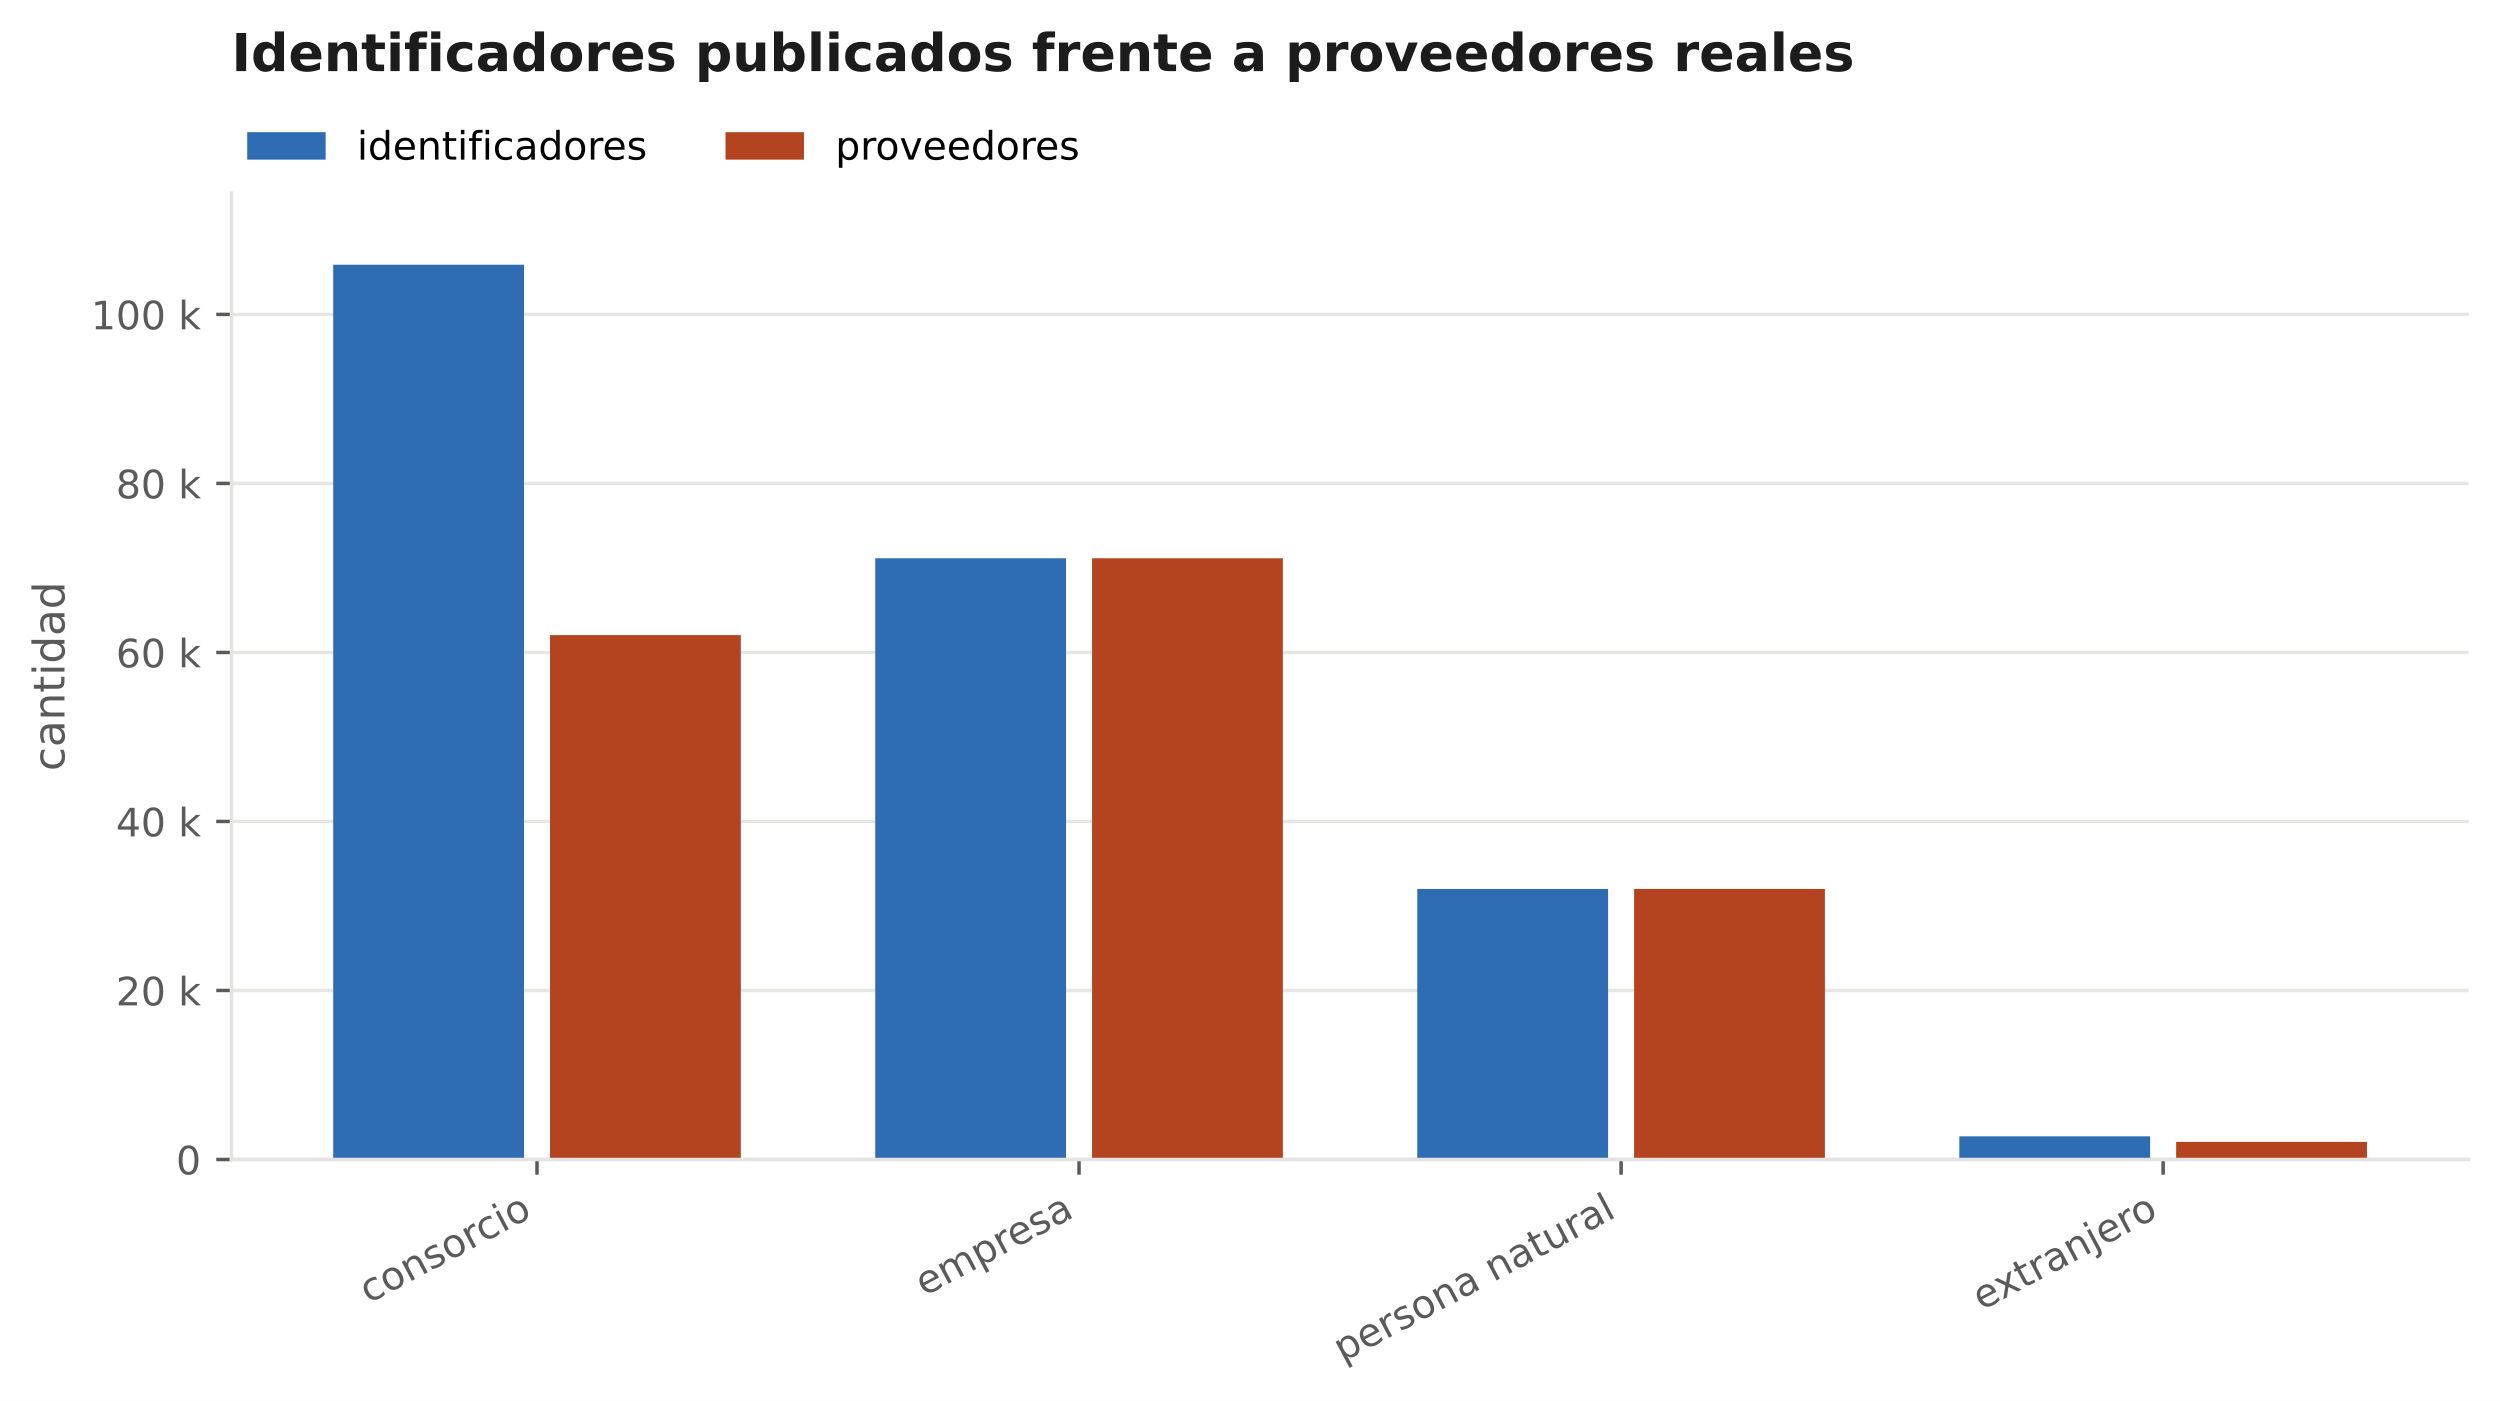
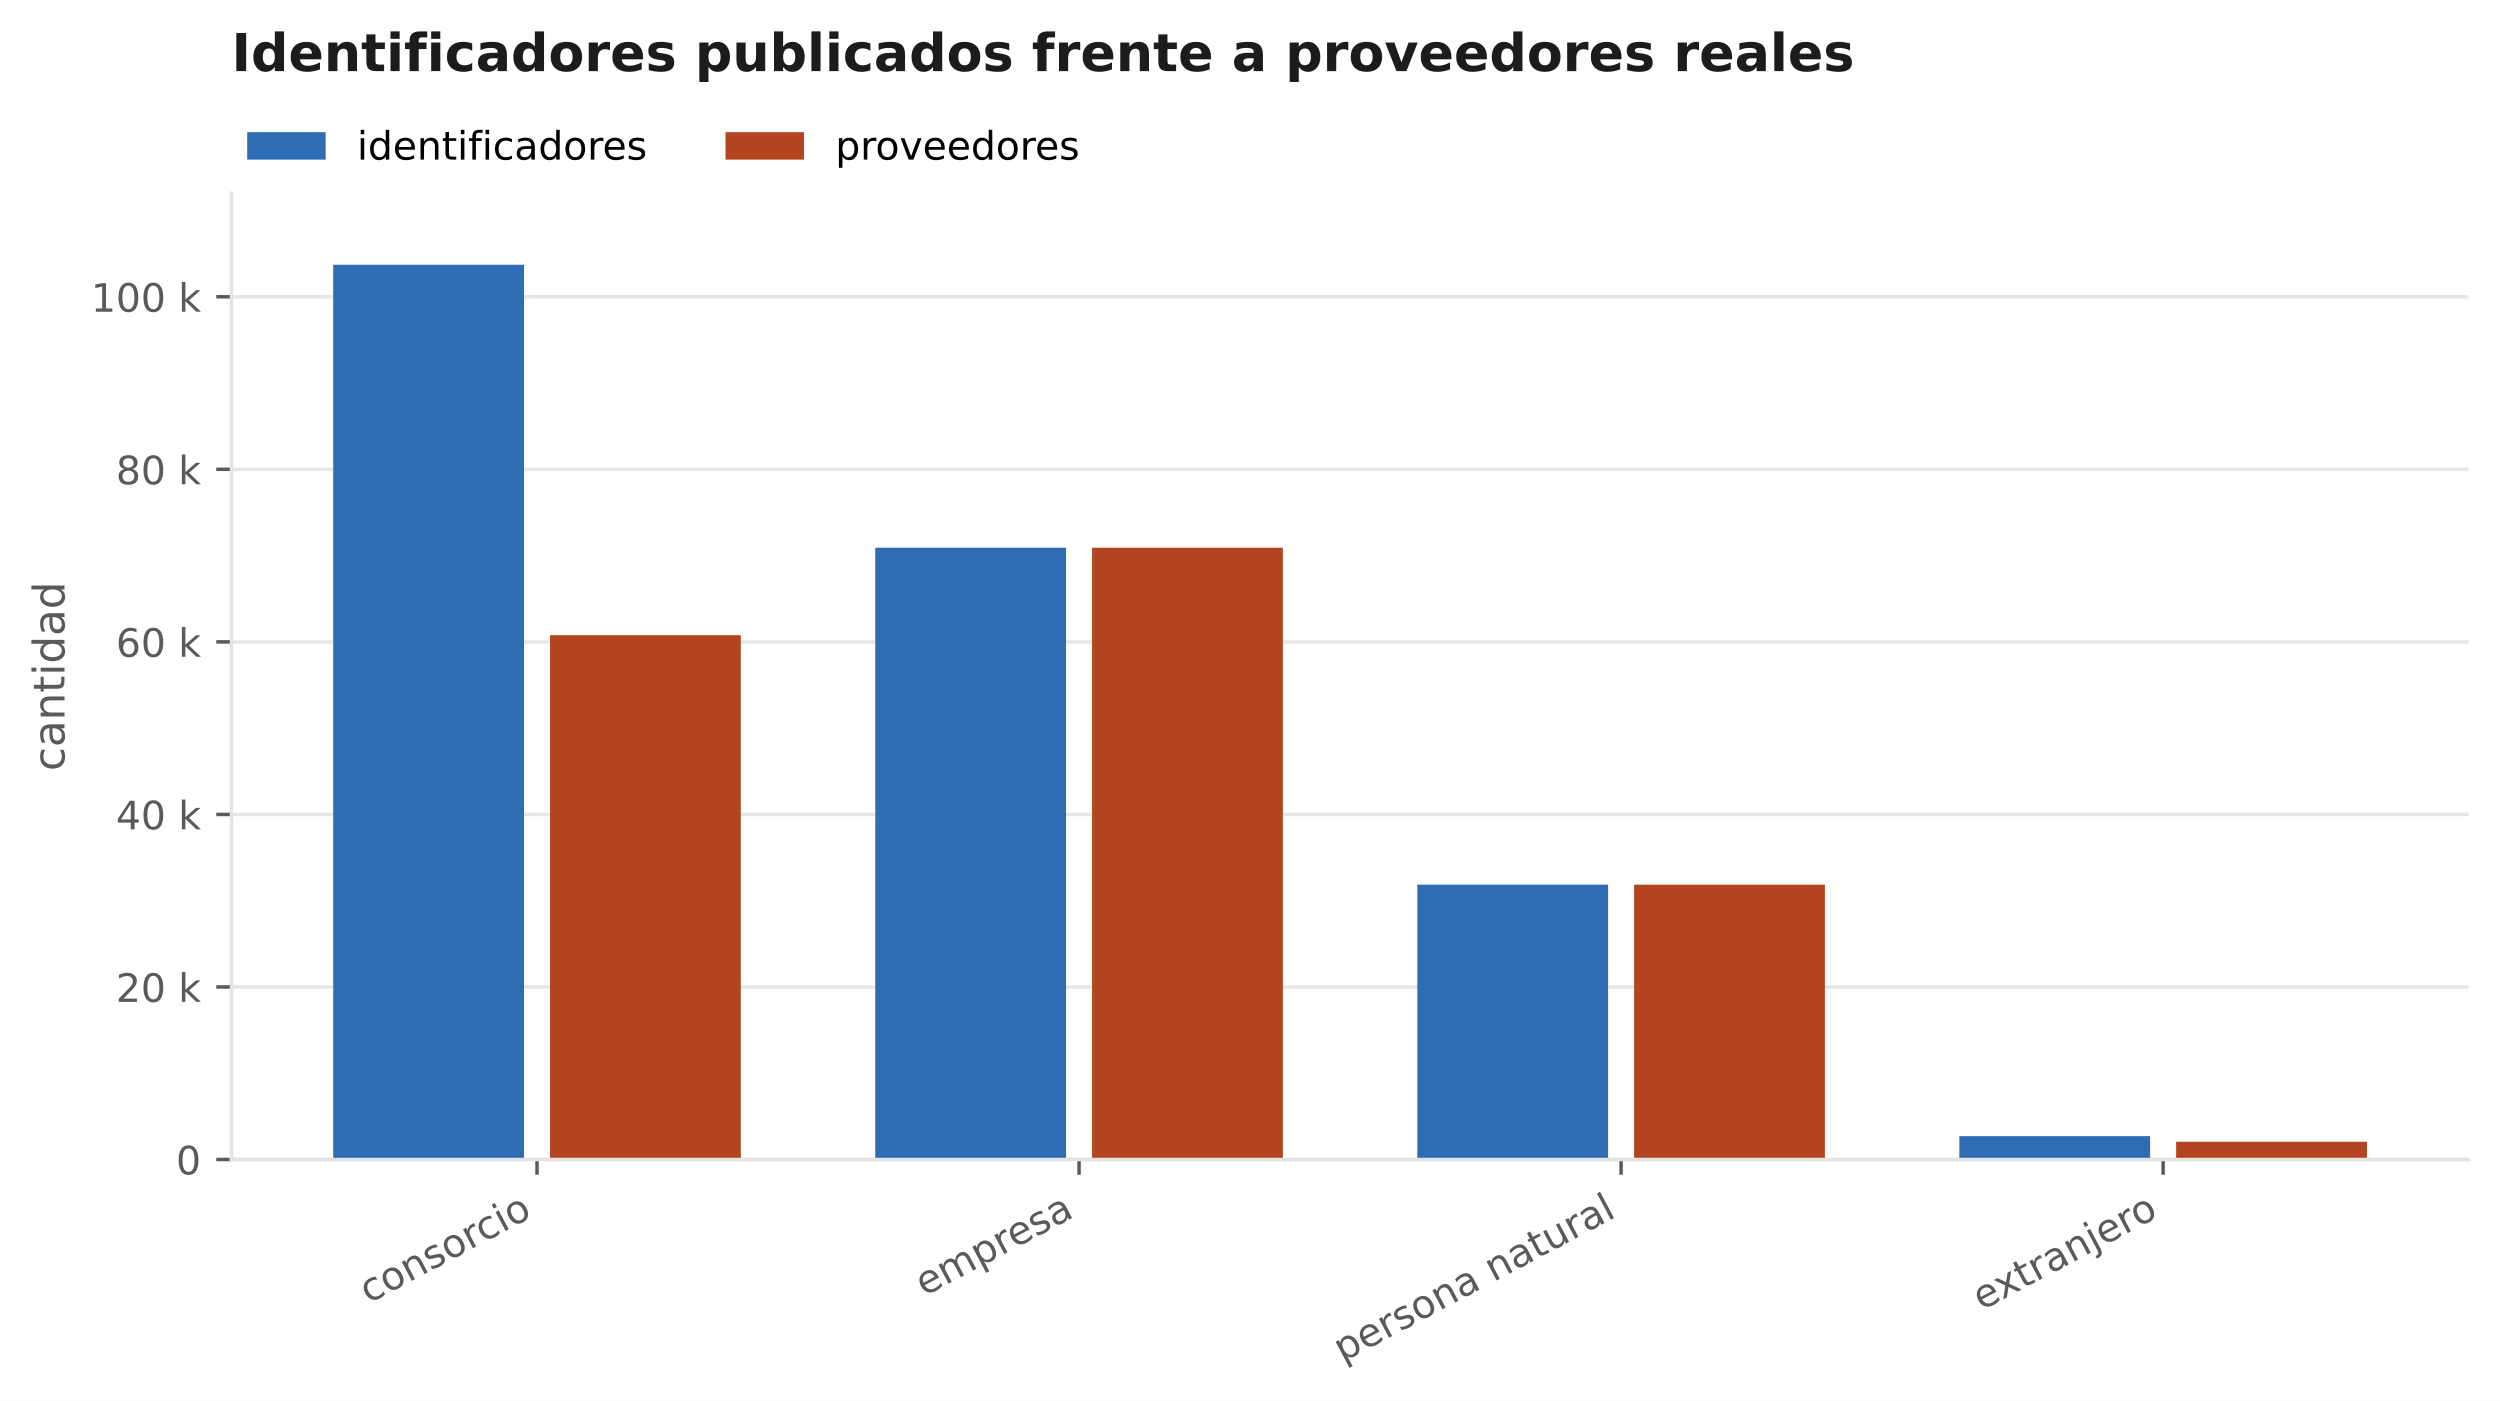
<svg xmlns="http://www.w3.org/2000/svg" xmlns:xlink="http://www.w3.org/1999/xlink" width="573.689pt" height="321.486pt" viewBox="0 0 573.689 321.486" version="1.1">
  <defs>
    <style type="text/css">*{stroke-linejoin: round; stroke-linecap: butt}</style>
  </defs>
  <g id="figure_1">
    <g id="patch_1">
      <path d="M 0 321.486  L 573.689 321.486  L 573.689 0  L 0 0  z " style="fill: #ffffff" />
    </g>
    <g id="axes_1">
      <g id="patch_2">
        <path d="M 53.129 266.078  L 566.489 266.078  L 566.489 44.318  L 53.129 44.318  z " style="fill: #ffffff" />
      </g>
      <g id="matplotlib.axis_1">
        <g id="xtick_1">
          <g id="line2d_1">
            <defs>
-               <path id="m3ecfbd8c23" d="M 0 0  L 0 3.5  " style="stroke: #5a5a5a; stroke-width: 0.8" />
+               <path id="mb4dbef7557" d="M 0 0  L 0 3.5  " style="stroke: #5a5a5a; stroke-width: 0.8" />
            </defs>
            <g>
-               <use xlink:href="#m3ecfbd8c23" x="123.232" y="266.078" style="fill: #5a5a5a; stroke: #5a5a5a; stroke-width: 0.8" />
+               <use xlink:href="#mb4dbef7557" x="123.232" y="266.078" style="fill: #5a5a5a; stroke: #5a5a5a; stroke-width: 0.8" />
            </g>
          </g>
          <g id="text_1">
            <g style="fill: #5a5a5a" transform="translate(84.55626 299.2132) rotate(-28) scale(0.09 -0.09)">
              <defs>
                <path id="DejaVuSans-63" d="M 3122 3366  L 3122 2828  Q 2878 2963 2633 3030  Q 2388 3097 2138 3097  Q 1578 3097 1268 2742  Q 959 2388 959 1747  Q 959 1106 1268 751  Q 1578 397 2138 397  Q 2388 397 2633 464  Q 2878 531 3122 666  L 3122 134  Q 2881 22 2623 -34  Q 2366 -91 2075 -91  Q 1284 -91 818 406  Q 353 903 353 1747  Q 353 2603 823 3093  Q 1294 3584 2113 3584  Q 2378 3584 2631 3529  Q 2884 3475 3122 3366  z " transform="scale(0.015625)" />
                <path id="DejaVuSans-6f" d="M 1959 3097  Q 1497 3097 1228 2736  Q 959 2375 959 1747  Q 959 1119 1226 758  Q 1494 397 1959 397  Q 2419 397 2687 759  Q 2956 1122 2956 1747  Q 2956 2369 2687 2733  Q 2419 3097 1959 3097  z M 1959 3584  Q 2709 3584 3137 3096  Q 3566 2609 3566 1747  Q 3566 888 3137 398  Q 2709 -91 1959 -91  Q 1206 -91 779 398  Q 353 888 353 1747  Q 353 2609 779 3096  Q 1206 3584 1959 3584  z " transform="scale(0.015625)" />
                <path id="DejaVuSans-6e" d="M 3513 2113  L 3513 0  L 2938 0  L 2938 2094  Q 2938 2591 2744 2837  Q 2550 3084 2163 3084  Q 1697 3084 1428 2787  Q 1159 2491 1159 1978  L 1159 0  L 581 0  L 581 3500  L 1159 3500  L 1159 2956  Q 1366 3272 1645 3428  Q 1925 3584 2291 3584  Q 2894 3584 3203 3211  Q 3513 2838 3513 2113  z " transform="scale(0.015625)" />
                <path id="DejaVuSans-73" d="M 2834 3397  L 2834 2853  Q 2591 2978 2328 3040  Q 2066 3103 1784 3103  Q 1356 3103 1142 2972  Q 928 2841 928 2578  Q 928 2378 1081 2264  Q 1234 2150 1697 2047  L 1894 2003  Q 2506 1872 2764 1633  Q 3022 1394 3022 966  Q 3022 478 2636 193  Q 2250 -91 1575 -91  Q 1294 -91 989 -36  Q 684 19 347 128  L 347 722  Q 666 556 975 473  Q 1284 391 1588 391  Q 1994 391 2212 530  Q 2431 669 2431 922  Q 2431 1156 2273 1281  Q 2116 1406 1581 1522  L 1381 1569  Q 847 1681 609 1914  Q 372 2147 372 2553  Q 372 3047 722 3315  Q 1072 3584 1716 3584  Q 2034 3584 2315 3537  Q 2597 3491 2834 3397  z " transform="scale(0.015625)" />
                <path id="DejaVuSans-72" d="M 2631 2963  Q 2534 3019 2420 3045  Q 2306 3072 2169 3072  Q 1681 3072 1420 2755  Q 1159 2438 1159 1844  L 1159 0  L 581 0  L 581 3500  L 1159 3500  L 1159 2956  Q 1341 3275 1631 3429  Q 1922 3584 2338 3584  Q 2397 3584 2469 3576  Q 2541 3569 2628 3553  L 2631 2963  z " transform="scale(0.015625)" />
                <path id="DejaVuSans-69" d="M 603 3500  L 1178 3500  L 1178 0  L 603 0  L 603 3500  z M 603 4863  L 1178 4863  L 1178 4134  L 603 4134  L 603 4863  z " transform="scale(0.015625)" />
              </defs>
              <use xlink:href="#DejaVuSans-63" />
              <use xlink:href="#DejaVuSans-6f" transform="translate(54.98047 0)" />
              <use xlink:href="#DejaVuSans-6e" transform="translate(116.1621 0)" />
              <use xlink:href="#DejaVuSans-73" transform="translate(179.541 0)" />
              <use xlink:href="#DejaVuSans-6f" transform="translate(231.6406 0)" />
              <use xlink:href="#DejaVuSans-72" transform="translate(292.8223 0)" />
              <use xlink:href="#DejaVuSans-63" transform="translate(331.6855 0)" />
              <use xlink:href="#DejaVuSans-69" transform="translate(386.666 0)" />
              <use xlink:href="#DejaVuSans-6f" transform="translate(414.4492 0)" />
            </g>
          </g>
        </g>
        <g id="xtick_2">
          <g id="line2d_2">
            <g>
-               <use xlink:href="#m3ecfbd8c23" x="247.616" y="266.078" style="fill: #5a5a5a; stroke: #5a5a5a; stroke-width: 0.8" />
+               <use xlink:href="#mb4dbef7557" x="247.616" y="266.078" style="fill: #5a5a5a; stroke: #5a5a5a; stroke-width: 0.8" />
            </g>
          </g>
          <g id="text_2">
            <g style="fill: #5a5a5a" transform="translate(212.076 297.5462) rotate(-28) scale(0.09 -0.09)">
              <defs>
                <path id="DejaVuSans-65" d="M 3597 1894  L 3597 1613  L 953 1613  Q 991 1019 1311 708  Q 1631 397 2203 397  Q 2534 397 2845 478  Q 3156 559 3463 722  L 3463 178  Q 3153 47 2828 -22  Q 2503 -91 2169 -91  Q 1331 -91 842 396  Q 353 884 353 1716  Q 353 2575 817 3079  Q 1281 3584 2069 3584  Q 2775 3584 3186 3129  Q 3597 2675 3597 1894  z M 3022 2063  Q 3016 2534 2758 2815  Q 2500 3097 2075 3097  Q 1594 3097 1305 2825  Q 1016 2553 972 2059  L 3022 2063  z " transform="scale(0.015625)" />
                <path id="DejaVuSans-6d" d="M 3328 2828  Q 3544 3216 3844 3400  Q 4144 3584 4550 3584  Q 5097 3584 5394 3201  Q 5691 2819 5691 2113  L 5691 0  L 5113 0  L 5113 2094  Q 5113 2597 4934 2840  Q 4756 3084 4391 3084  Q 3944 3084 3684 2787  Q 3425 2491 3425 1978  L 3425 0  L 2847 0  L 2847 2094  Q 2847 2600 2669 2842  Q 2491 3084 2119 3084  Q 1678 3084 1418 2786  Q 1159 2488 1159 1978  L 1159 0  L 581 0  L 581 3500  L 1159 3500  L 1159 2956  Q 1356 3278 1631 3431  Q 1906 3584 2284 3584  Q 2666 3584 2933 3390  Q 3200 3197 3328 2828  z " transform="scale(0.015625)" />
                <path id="DejaVuSans-70" d="M 1159 525  L 1159 -1331  L 581 -1331  L 581 3500  L 1159 3500  L 1159 2969  Q 1341 3281 1617 3432  Q 1894 3584 2278 3584  Q 2916 3584 3314 3078  Q 3713 2572 3713 1747  Q 3713 922 3314 415  Q 2916 -91 2278 -91  Q 1894 -91 1617 61  Q 1341 213 1159 525  z M 3116 1747  Q 3116 2381 2855 2742  Q 2594 3103 2138 3103  Q 1681 3103 1420 2742  Q 1159 2381 1159 1747  Q 1159 1113 1420 752  Q 1681 391 2138 391  Q 2594 391 2855 752  Q 3116 1113 3116 1747  z " transform="scale(0.015625)" />
                <path id="DejaVuSans-61" d="M 2194 1759  Q 1497 1759 1228 1600  Q 959 1441 959 1056  Q 959 750 1161 570  Q 1363 391 1709 391  Q 2188 391 2477 730  Q 2766 1069 2766 1631  L 2766 1759  L 2194 1759  z M 3341 1997  L 3341 0  L 2766 0  L 2766 531  Q 2569 213 2275 61  Q 1981 -91 1556 -91  Q 1019 -91 701 211  Q 384 513 384 1019  Q 384 1609 779 1909  Q 1175 2209 1959 2209  L 2766 2209  L 2766 2266  Q 2766 2663 2505 2880  Q 2244 3097 1772 3097  Q 1472 3097 1187 3025  Q 903 2953 641 2809  L 641 3341  Q 956 3463 1253 3523  Q 1550 3584 1831 3584  Q 2591 3584 2966 3190  Q 3341 2797 3341 1997  z " transform="scale(0.015625)" />
              </defs>
              <use xlink:href="#DejaVuSans-65" />
              <use xlink:href="#DejaVuSans-6d" transform="translate(61.52344 0)" />
              <use xlink:href="#DejaVuSans-70" transform="translate(158.9355 0)" />
              <use xlink:href="#DejaVuSans-72" transform="translate(222.4121 0)" />
              <use xlink:href="#DejaVuSans-65" transform="translate(261.2754 0)" />
              <use xlink:href="#DejaVuSans-73" transform="translate(322.7988 0)" />
              <use xlink:href="#DejaVuSans-61" transform="translate(374.8984 0)" />
            </g>
          </g>
        </g>
        <g id="xtick_3">
          <g id="line2d_3">
            <g>
-               <use xlink:href="#m3ecfbd8c23" x="372.001" y="266.078" style="fill: #5a5a5a; stroke: #5a5a5a; stroke-width: 0.8" />
+               <use xlink:href="#mb4dbef7557" x="372.001" y="266.078" style="fill: #5a5a5a; stroke: #5a5a5a; stroke-width: 0.8" />
            </g>
          </g>
          <g id="text_3">
            <g style="fill: #5a5a5a" transform="translate(308.0865 312.633) rotate(-28) scale(0.09 -0.09)">
              <defs>
                <path id="DejaVuSans-20" transform="scale(0.015625)" />
                <path id="DejaVuSans-74" d="M 1172 4494  L 1172 3500  L 2356 3500  L 2356 3053  L 1172 3053  L 1172 1153  Q 1172 725 1289 603  Q 1406 481 1766 481  L 2356 481  L 2356 0  L 1766 0  Q 1100 0 847 248  Q 594 497 594 1153  L 594 3053  L 172 3053  L 172 3500  L 594 3500  L 594 4494  L 1172 4494  z " transform="scale(0.015625)" />
                <path id="DejaVuSans-75" d="M 544 1381  L 544 3500  L 1119 3500  L 1119 1403  Q 1119 906 1312 657  Q 1506 409 1894 409  Q 2359 409 2629 706  Q 2900 1003 2900 1516  L 2900 3500  L 3475 3500  L 3475 0  L 2900 0  L 2900 538  Q 2691 219 2414 64  Q 2138 -91 1772 -91  Q 1169 -91 856 284  Q 544 659 544 1381  z M 1991 3584  L 1991 3584  z " transform="scale(0.015625)" />
                <path id="DejaVuSans-6c" d="M 603 4863  L 1178 4863  L 1178 0  L 603 0  L 603 4863  z " transform="scale(0.015625)" />
              </defs>
              <use xlink:href="#DejaVuSans-70" />
              <use xlink:href="#DejaVuSans-65" transform="translate(63.47656 0)" />
              <use xlink:href="#DejaVuSans-72" transform="translate(125 0)" />
              <use xlink:href="#DejaVuSans-73" transform="translate(166.1133 0)" />
              <use xlink:href="#DejaVuSans-6f" transform="translate(218.2129 0)" />
              <use xlink:href="#DejaVuSans-6e" transform="translate(279.3945 0)" />
              <use xlink:href="#DejaVuSans-61" transform="translate(342.7734 0)" />
              <use xlink:href="#DejaVuSans-20" transform="translate(404.0527 0)" />
              <use xlink:href="#DejaVuSans-6e" transform="translate(435.8398 0)" />
              <use xlink:href="#DejaVuSans-61" transform="translate(499.2188 0)" />
              <use xlink:href="#DejaVuSans-74" transform="translate(560.498 0)" />
              <use xlink:href="#DejaVuSans-75" transform="translate(599.707 0)" />
              <use xlink:href="#DejaVuSans-72" transform="translate(663.0859 0)" />
              <use xlink:href="#DejaVuSans-61" transform="translate(704.1992 0)" />
              <use xlink:href="#DejaVuSans-6c" transform="translate(765.4785 0)" />
            </g>
          </g>
        </g>
        <g id="xtick_4">
          <g id="line2d_4">
            <g>
-               <use xlink:href="#m3ecfbd8c23" x="496.386" y="266.078" style="fill: #5a5a5a; stroke: #5a5a5a; stroke-width: 0.8" />
+               <use xlink:href="#mb4dbef7557" x="496.386" y="266.078" style="fill: #5a5a5a; stroke: #5a5a5a; stroke-width: 0.8" />
            </g>
          </g>
          <g id="text_4">
            <g style="fill: #5a5a5a" transform="translate(454.7176 300.8043) rotate(-28) scale(0.09 -0.09)">
              <defs>
                <path id="DejaVuSans-78" d="M 3513 3500  L 2247 1797  L 3578 0  L 2900 0  L 1881 1375  L 863 0  L 184 0  L 1544 1831  L 300 3500  L 978 3500  L 1906 2253  L 2834 3500  L 3513 3500  z " transform="scale(0.015625)" />
                <path id="DejaVuSans-6a" d="M 603 3500  L 1178 3500  L 1178 -63  Q 1178 -731 923 -1031  Q 669 -1331 103 -1331  L -116 -1331  L -116 -844  L 38 -844  Q 366 -844 484 -692  Q 603 -541 603 -63  L 603 3500  z M 603 4863  L 1178 4863  L 1178 4134  L 603 4134  L 603 4863  z " transform="scale(0.015625)" />
              </defs>
              <use xlink:href="#DejaVuSans-65" />
              <use xlink:href="#DejaVuSans-78" transform="translate(59.77344 0)" />
              <use xlink:href="#DejaVuSans-74" transform="translate(118.9531 0)" />
              <use xlink:href="#DejaVuSans-72" transform="translate(158.1621 0)" />
              <use xlink:href="#DejaVuSans-61" transform="translate(199.2754 0)" />
              <use xlink:href="#DejaVuSans-6e" transform="translate(260.5547 0)" />
              <use xlink:href="#DejaVuSans-6a" transform="translate(323.9336 0)" />
              <use xlink:href="#DejaVuSans-65" transform="translate(351.7168 0)" />
              <use xlink:href="#DejaVuSans-72" transform="translate(413.2402 0)" />
              <use xlink:href="#DejaVuSans-6f" transform="translate(452.1035 0)" />
            </g>
          </g>
        </g>
      </g>
      <g id="matplotlib.axis_2">
        <g id="ytick_1">
          <g id="line2d_5">
-             <path d="M 53.129 266.078  L 566.489 266.078  " clip-path="url(#pac7f5f0026)" style="fill: none; stroke: #e3e3e1; stroke-opacity: 0.9; stroke-width: 0.8; stroke-linecap: square" />
+             <path d="M 53.129 266.078  L 566.489 266.078  " clip-path="url(#pe5fb202881)" style="fill: none; stroke: #e3e3e1; stroke-opacity: 0.9; stroke-width: 0.8; stroke-linecap: square" />
          </g>
          <g id="line2d_6">
            <defs>
-               <path id="mcb400a53aa" d="M 0 0  L -3.5 0  " style="stroke: #5a5a5a; stroke-width: 0.8" />
+               <path id="m83a6951bb9" d="M 0 0  L -3.5 0  " style="stroke: #5a5a5a; stroke-width: 0.8" />
            </defs>
            <g>
-               <use xlink:href="#mcb400a53aa" x="53.129" y="266.078" style="fill: #5a5a5a; stroke: #5a5a5a; stroke-width: 0.8" />
+               <use xlink:href="#m83a6951bb9" x="53.129" y="266.078" style="fill: #5a5a5a; stroke: #5a5a5a; stroke-width: 0.8" />
            </g>
          </g>
          <g id="text_5">
            <g style="fill: #5a5a5a" transform="translate(40.4025 269.4974) scale(0.09 -0.09)">
              <defs>
                <path id="DejaVuSans-30" d="M 2034 4250  Q 1547 4250 1301 3770  Q 1056 3291 1056 2328  Q 1056 1369 1301 889  Q 1547 409 2034 409  Q 2525 409 2770 889  Q 3016 1369 3016 2328  Q 3016 3291 2770 3770  Q 2525 4250 2034 4250  z M 2034 4750  Q 2819 4750 3233 4129  Q 3647 3509 3647 2328  Q 3647 1150 3233 529  Q 2819 -91 2034 -91  Q 1250 -91 836 529  Q 422 1150 422 2328  Q 422 3509 836 4129  Q 1250 4750 2034 4750  z " transform="scale(0.015625)" />
              </defs>
              <use xlink:href="#DejaVuSans-30" />
            </g>
          </g>
        </g>
        <g id="ytick_2">
          <g id="line2d_7">
-             <path d="M 53.129 227.292  L 566.489 227.292  " clip-path="url(#pac7f5f0026)" style="fill: none; stroke: #e3e3e1; stroke-opacity: 0.9; stroke-width: 0.8; stroke-linecap: square" />
+             <path d="M 53.129 226.485  L 566.489 226.485  " clip-path="url(#pe5fb202881)" style="fill: none; stroke: #e3e3e1; stroke-opacity: 0.9; stroke-width: 0.8; stroke-linecap: square" />
          </g>
          <g id="line2d_8">
            <g>
-               <use xlink:href="#mcb400a53aa" x="53.129" y="227.292" style="fill: #5a5a5a; stroke: #5a5a5a; stroke-width: 0.8" />
+               <use xlink:href="#m83a6951bb9" x="53.129" y="226.485" style="fill: #5a5a5a; stroke: #5a5a5a; stroke-width: 0.8" />
            </g>
          </g>
          <g id="text_6">
-             <g style="fill: #5a5a5a" transform="translate(26.60438 230.7117) scale(0.09 -0.09)">
+             <g style="fill: #5a5a5a" transform="translate(26.60438 229.9044) scale(0.09 -0.09)">
              <defs>
                <path id="DejaVuSans-32" d="M 1228 531  L 3431 531  L 3431 0  L 469 0  L 469 531  Q 828 903 1448 1529  Q 2069 2156 2228 2338  Q 2531 2678 2651 2914  Q 2772 3150 2772 3378  Q 2772 3750 2511 3984  Q 2250 4219 1831 4219  Q 1534 4219 1204 4116  Q 875 4013 500 3803  L 500 4441  Q 881 4594 1212 4672  Q 1544 4750 1819 4750  Q 2544 4750 2975 4387  Q 3406 4025 3406 3419  Q 3406 3131 3298 2873  Q 3191 2616 2906 2266  Q 2828 2175 2409 1742  Q 1991 1309 1228 531  z " transform="scale(0.015625)" />
                <path id="DejaVuSans-6b" d="M 581 4863  L 1159 4863  L 1159 1991  L 2875 3500  L 3609 3500  L 1753 1863  L 3688 0  L 2938 0  L 1159 1709  L 1159 0  L 581 0  L 581 4863  z " transform="scale(0.015625)" />
              </defs>
              <use xlink:href="#DejaVuSans-32" />
              <use xlink:href="#DejaVuSans-30" transform="translate(63.62305 0)" />
              <use xlink:href="#DejaVuSans-20" transform="translate(127.2461 0)" />
              <use xlink:href="#DejaVuSans-6b" transform="translate(159.0332 0)" />
            </g>
          </g>
        </g>
        <g id="ytick_3">
          <g id="line2d_9">
-             <path d="M 53.129 188.507  L 566.489 188.507  " clip-path="url(#pac7f5f0026)" style="fill: none; stroke: #e3e3e1; stroke-opacity: 0.9; stroke-width: 0.8; stroke-linecap: square" />
+             <path d="M 53.129 186.892  L 566.489 186.892  " clip-path="url(#pe5fb202881)" style="fill: none; stroke: #e3e3e1; stroke-opacity: 0.9; stroke-width: 0.8; stroke-linecap: square" />
          </g>
          <g id="line2d_10">
            <g>
-               <use xlink:href="#mcb400a53aa" x="53.129" y="188.507" style="fill: #5a5a5a; stroke: #5a5a5a; stroke-width: 0.8" />
+               <use xlink:href="#m83a6951bb9" x="53.129" y="186.892" style="fill: #5a5a5a; stroke: #5a5a5a; stroke-width: 0.8" />
            </g>
          </g>
          <g id="text_7">
-             <g style="fill: #5a5a5a" transform="translate(26.60438 191.9261) scale(0.09 -0.09)">
+             <g style="fill: #5a5a5a" transform="translate(26.60438 190.3114) scale(0.09 -0.09)">
              <defs>
                <path id="DejaVuSans-34" d="M 2419 4116  L 825 1625  L 2419 1625  L 2419 4116  z M 2253 4666  L 3047 4666  L 3047 1625  L 3713 1625  L 3713 1100  L 3047 1100  L 3047 0  L 2419 0  L 2419 1100  L 313 1100  L 313 1709  L 2253 4666  z " transform="scale(0.015625)" />
              </defs>
              <use xlink:href="#DejaVuSans-34" />
              <use xlink:href="#DejaVuSans-30" transform="translate(63.62305 0)" />
              <use xlink:href="#DejaVuSans-20" transform="translate(127.2461 0)" />
              <use xlink:href="#DejaVuSans-6b" transform="translate(159.0332 0)" />
            </g>
          </g>
        </g>
        <g id="ytick_4">
          <g id="line2d_11">
-             <path d="M 53.129 149.721  L 566.489 149.721  " clip-path="url(#pac7f5f0026)" style="fill: none; stroke: #e3e3e1; stroke-opacity: 0.9; stroke-width: 0.8; stroke-linecap: square" />
+             <path d="M 53.129 147.299  L 566.489 147.299  " clip-path="url(#pe5fb202881)" style="fill: none; stroke: #e3e3e1; stroke-opacity: 0.9; stroke-width: 0.8; stroke-linecap: square" />
          </g>
          <g id="line2d_12">
            <g>
-               <use xlink:href="#mcb400a53aa" x="53.129" y="149.721" style="fill: #5a5a5a; stroke: #5a5a5a; stroke-width: 0.8" />
+               <use xlink:href="#m83a6951bb9" x="53.129" y="147.299" style="fill: #5a5a5a; stroke: #5a5a5a; stroke-width: 0.8" />
            </g>
          </g>
          <g id="text_8">
-             <g style="fill: #5a5a5a" transform="translate(26.60438 153.1404) scale(0.09 -0.09)">
+             <g style="fill: #5a5a5a" transform="translate(26.60438 150.7184) scale(0.09 -0.09)">
              <defs>
                <path id="DejaVuSans-36" d="M 2113 2584  Q 1688 2584 1439 2293  Q 1191 2003 1191 1497  Q 1191 994 1439 701  Q 1688 409 2113 409  Q 2538 409 2786 701  Q 3034 994 3034 1497  Q 3034 2003 2786 2293  Q 2538 2584 2113 2584  z M 3366 4563  L 3366 3988  Q 3128 4100 2886 4159  Q 2644 4219 2406 4219  Q 1781 4219 1451 3797  Q 1122 3375 1075 2522  Q 1259 2794 1537 2939  Q 1816 3084 2150 3084  Q 2853 3084 3261 2657  Q 3669 2231 3669 1497  Q 3669 778 3244 343  Q 2819 -91 2113 -91  Q 1303 -91 875 529  Q 447 1150 447 2328  Q 447 3434 972 4092  Q 1497 4750 2381 4750  Q 2619 4750 2861 4703  Q 3103 4656 3366 4563  z " transform="scale(0.015625)" />
              </defs>
              <use xlink:href="#DejaVuSans-36" />
              <use xlink:href="#DejaVuSans-30" transform="translate(63.62305 0)" />
              <use xlink:href="#DejaVuSans-20" transform="translate(127.2461 0)" />
              <use xlink:href="#DejaVuSans-6b" transform="translate(159.0332 0)" />
            </g>
          </g>
        </g>
        <g id="ytick_5">
          <g id="line2d_13">
-             <path d="M 53.129 110.935  L 566.489 110.935  " clip-path="url(#pac7f5f0026)" style="fill: none; stroke: #e3e3e1; stroke-opacity: 0.9; stroke-width: 0.8; stroke-linecap: square" />
+             <path d="M 53.129 107.706  L 566.489 107.706  " clip-path="url(#pe5fb202881)" style="fill: none; stroke: #e3e3e1; stroke-opacity: 0.9; stroke-width: 0.8; stroke-linecap: square" />
          </g>
          <g id="line2d_14">
            <g>
-               <use xlink:href="#mcb400a53aa" x="53.129" y="110.935" style="fill: #5a5a5a; stroke: #5a5a5a; stroke-width: 0.8" />
+               <use xlink:href="#m83a6951bb9" x="53.129" y="107.706" style="fill: #5a5a5a; stroke: #5a5a5a; stroke-width: 0.8" />
            </g>
          </g>
          <g id="text_9">
-             <g style="fill: #5a5a5a" transform="translate(26.60438 114.3547) scale(0.09 -0.09)">
+             <g style="fill: #5a5a5a" transform="translate(26.60438 111.1254) scale(0.09 -0.09)">
              <defs>
                <path id="DejaVuSans-38" d="M 2034 2216  Q 1584 2216 1326 1975  Q 1069 1734 1069 1313  Q 1069 891 1326 650  Q 1584 409 2034 409  Q 2484 409 2743 651  Q 3003 894 3003 1313  Q 3003 1734 2745 1975  Q 2488 2216 2034 2216  z M 1403 2484  Q 997 2584 770 2862  Q 544 3141 544 3541  Q 544 4100 942 4425  Q 1341 4750 2034 4750  Q 2731 4750 3128 4425  Q 3525 4100 3525 3541  Q 3525 3141 3298 2862  Q 3072 2584 2669 2484  Q 3125 2378 3379 2068  Q 3634 1759 3634 1313  Q 3634 634 3220 271  Q 2806 -91 2034 -91  Q 1263 -91 848 271  Q 434 634 434 1313  Q 434 1759 690 2068  Q 947 2378 1403 2484  z M 1172 3481  Q 1172 3119 1398 2916  Q 1625 2713 2034 2713  Q 2441 2713 2670 2916  Q 2900 3119 2900 3481  Q 2900 3844 2670 4047  Q 2441 4250 2034 4250  Q 1625 4250 1398 4047  Q 1172 3844 1172 3481  z " transform="scale(0.015625)" />
              </defs>
              <use xlink:href="#DejaVuSans-38" />
              <use xlink:href="#DejaVuSans-30" transform="translate(63.62305 0)" />
              <use xlink:href="#DejaVuSans-20" transform="translate(127.2461 0)" />
              <use xlink:href="#DejaVuSans-6b" transform="translate(159.0332 0)" />
            </g>
          </g>
        </g>
        <g id="ytick_6">
          <g id="line2d_15">
-             <path d="M 53.129 72.15  L 566.489 72.15  " clip-path="url(#pac7f5f0026)" style="fill: none; stroke: #e3e3e1; stroke-opacity: 0.9; stroke-width: 0.8; stroke-linecap: square" />
+             <path d="M 53.129 68.113  L 566.489 68.113  " clip-path="url(#pe5fb202881)" style="fill: none; stroke: #e3e3e1; stroke-opacity: 0.9; stroke-width: 0.8; stroke-linecap: square" />
          </g>
          <g id="line2d_16">
            <g>
-               <use xlink:href="#mcb400a53aa" x="53.129" y="72.15" style="fill: #5a5a5a; stroke: #5a5a5a; stroke-width: 0.8" />
+               <use xlink:href="#m83a6951bb9" x="53.129" y="68.113" style="fill: #5a5a5a; stroke: #5a5a5a; stroke-width: 0.8" />
            </g>
          </g>
          <g id="text_10">
-             <g style="fill: #5a5a5a" transform="translate(20.87813 75.56902) scale(0.09 -0.09)">
+             <g style="fill: #5a5a5a" transform="translate(20.87813 71.53235) scale(0.09 -0.09)">
              <defs>
                <path id="DejaVuSans-31" d="M 794 531  L 1825 531  L 1825 4091  L 703 3866  L 703 4441  L 1819 4666  L 2450 4666  L 2450 531  L 3481 531  L 3481 0  L 794 0  L 794 531  z " transform="scale(0.015625)" />
              </defs>
              <use xlink:href="#DejaVuSans-31" />
              <use xlink:href="#DejaVuSans-30" transform="translate(63.62305 0)" />
              <use xlink:href="#DejaVuSans-30" transform="translate(127.2461 0)" />
              <use xlink:href="#DejaVuSans-20" transform="translate(190.8691 0)" />
              <use xlink:href="#DejaVuSans-6b" transform="translate(222.6562 0)" />
            </g>
          </g>
        </g>
        <g id="text_11">
          <g style="fill: #5a5a5a" transform="translate(14.79844 176.9419) rotate(-90) scale(0.1 -0.1)">
            <defs>
              <path id="DejaVuSans-64" d="M 2906 2969  L 2906 4863  L 3481 4863  L 3481 0  L 2906 0  L 2906 525  Q 2725 213 2448 61  Q 2172 -91 1784 -91  Q 1150 -91 751 415  Q 353 922 353 1747  Q 353 2572 751 3078  Q 1150 3584 1784 3584  Q 2172 3584 2448 3432  Q 2725 3281 2906 2969  z M 947 1747  Q 947 1113 1208 752  Q 1469 391 1925 391  Q 2381 391 2643 752  Q 2906 1113 2906 1747  Q 2906 2381 2643 2742  Q 2381 3103 1925 3103  Q 1469 3103 1208 2742  Q 947 2381 947 1747  z " transform="scale(0.015625)" />
            </defs>
            <use xlink:href="#DejaVuSans-63" />
            <use xlink:href="#DejaVuSans-61" transform="translate(54.98047 0)" />
            <use xlink:href="#DejaVuSans-6e" transform="translate(116.2598 0)" />
            <use xlink:href="#DejaVuSans-74" transform="translate(179.6387 0)" />
            <use xlink:href="#DejaVuSans-69" transform="translate(218.8477 0)" />
            <use xlink:href="#DejaVuSans-64" transform="translate(246.6309 0)" />
            <use xlink:href="#DejaVuSans-61" transform="translate(310.1074 0)" />
            <use xlink:href="#DejaVuSans-64" transform="translate(371.3867 0)" />
          </g>
        </g>
      </g>
      <g id="patch_3">
-         <path d="M 76.463 266.078  L 120.247 266.078  L 120.247 60.745  L 76.463 60.745  z " clip-path="url(#pac7f5f0026)" style="fill: #2e6db4" />
+         <path d="M 76.463 266.078  L 120.247 266.078  L 120.247 60.745  L 76.463 60.745  z " clip-path="url(#pe5fb202881)" style="fill: #2e6db4" />
      </g>
      <g id="patch_4">
-         <path d="M 200.848 266.078  L 244.631 266.078  L 244.631 128.106  L 200.848 128.106  z " clip-path="url(#pac7f5f0026)" style="fill: #2e6db4" />
+         <path d="M 200.848 266.078  L 244.631 266.078  L 244.631 125.685  L 200.848 125.685  z " clip-path="url(#pe5fb202881)" style="fill: #2e6db4" />
      </g>
      <g id="patch_5">
-         <path d="M 325.232 266.078  L 369.016 266.078  L 369.016 203.988  L 325.232 203.988  z " clip-path="url(#pac7f5f0026)" style="fill: #2e6db4" />
+         <path d="M 325.232 266.078  L 369.016 266.078  L 369.016 203.006  L 325.232 203.006  z " clip-path="url(#pe5fb202881)" style="fill: #2e6db4" />
      </g>
      <g id="patch_6">
-         <path d="M 449.617 266.078  L 493.4 266.078  L 493.4 260.763  L 449.617 260.763  z " clip-path="url(#pac7f5f0026)" style="fill: #2e6db4" />
+         <path d="M 449.617 266.078  L 493.4 266.078  L 493.4 260.719  L 449.617 260.719  z " clip-path="url(#pe5fb202881)" style="fill: #2e6db4" />
      </g>
      <g id="patch_7">
-         <path d="M 126.217 266.078  L 170 266.078  L 170 145.755  L 126.217 145.755  z " clip-path="url(#pac7f5f0026)" style="fill: #b3441f" />
+         <path d="M 126.217 266.078  L 170 266.078  L 170 145.763  L 126.217 145.763  z " clip-path="url(#pe5fb202881)" style="fill: #b3441f" />
      </g>
      <g id="patch_8">
-         <path d="M 250.602 266.078  L 294.385 266.078  L 294.385 128.106  L 250.602 128.106  z " clip-path="url(#pac7f5f0026)" style="fill: #b3441f" />
+         <path d="M 250.602 266.078  L 294.385 266.078  L 294.385 125.685  L 250.602 125.685  z " clip-path="url(#pe5fb202881)" style="fill: #b3441f" />
      </g>
      <g id="patch_9">
-         <path d="M 374.986 266.078  L 418.77 266.078  L 418.77 203.988  L 374.986 203.988  z " clip-path="url(#pac7f5f0026)" style="fill: #b3441f" />
+         <path d="M 374.986 266.078  L 418.77 266.078  L 418.77 203.006  L 374.986 203.006  z " clip-path="url(#pe5fb202881)" style="fill: #b3441f" />
      </g>
      <g id="patch_10">
-         <path d="M 499.371 266.078  L 543.154 266.078  L 543.154 262.035  L 499.371 262.035  z " clip-path="url(#pac7f5f0026)" style="fill: #b3441f" />
+         <path d="M 499.371 266.078  L 543.154 266.078  L 543.154 261.998  L 499.371 261.998  z " clip-path="url(#pe5fb202881)" style="fill: #b3441f" />
      </g>
      <g id="patch_11">
        <path d="M 53.129 266.078  L 53.129 44.318  " style="fill: none; stroke: #e3e3e1; stroke-width: 0.8; stroke-linejoin: miter; stroke-linecap: square" />
      </g>
      <g id="patch_12">
        <path d="M 53.129 266.078  L 566.489 266.078  " style="fill: none; stroke: #e3e3e1; stroke-width: 0.8; stroke-linejoin: miter; stroke-linecap: square" />
      </g>
      <g id="text_12">
        <g style="fill: #1c1c1c" transform="translate(53.12875 16.31812) scale(0.12 -0.12)">
          <defs>
            <path id="DejaVuSans-Bold-49" d="M 588 4666  L 1791 4666  L 1791 0  L 588 0  L 588 4666  z " transform="scale(0.015625)" />
            <path id="DejaVuSans-Bold-64" d="M 2919 2988  L 2919 4863  L 4044 4863  L 4044 0  L 2919 0  L 2919 506  Q 2688 197 2409 53  Q 2131 -91 1766 -91  Q 1119 -91 703 423  Q 288 938 288 1747  Q 288 2556 703 3070  Q 1119 3584 1766 3584  Q 2128 3584 2408 3439  Q 2688 3294 2919 2988  z M 2181 722  Q 2541 722 2730 984  Q 2919 1247 2919 1747  Q 2919 2247 2730 2509  Q 2541 2772 2181 2772  Q 1825 2772 1636 2509  Q 1447 2247 1447 1747  Q 1447 1247 1636 984  Q 1825 722 2181 722  z " transform="scale(0.015625)" />
            <path id="DejaVuSans-Bold-65" d="M 4031 1759  L 4031 1441  L 1416 1441  Q 1456 1047 1700 850  Q 1944 653 2381 653  Q 2734 653 3104 758  Q 3475 863 3866 1075  L 3866 213  Q 3469 63 3072 -14  Q 2675 -91 2278 -91  Q 1328 -91 801 392  Q 275 875 275 1747  Q 275 2603 792 3093  Q 1309 3584 2216 3584  Q 3041 3584 3536 3087  Q 4031 2591 4031 1759  z M 2881 2131  Q 2881 2450 2695 2645  Q 2509 2841 2209 2841  Q 1884 2841 1681 2658  Q 1478 2475 1428 2131  L 2881 2131  z " transform="scale(0.015625)" />
            <path id="DejaVuSans-Bold-6e" d="M 4056 2131  L 4056 0  L 2931 0  L 2931 347  L 2931 1631  Q 2931 2084 2911 2256  Q 2891 2428 2841 2509  Q 2775 2619 2662 2680  Q 2550 2741 2406 2741  Q 2056 2741 1856 2470  Q 1656 2200 1656 1722  L 1656 0  L 538 0  L 538 3500  L 1656 3500  L 1656 2988  Q 1909 3294 2193 3439  Q 2478 3584 2822 3584  Q 3428 3584 3742 3212  Q 4056 2841 4056 2131  z " transform="scale(0.015625)" />
            <path id="DejaVuSans-Bold-74" d="M 1759 4494  L 1759 3500  L 2913 3500  L 2913 2700  L 1759 2700  L 1759 1216  Q 1759 972 1856 886  Q 1953 800 2241 800  L 2816 800  L 2816 0  L 1856 0  Q 1194 0 917 276  Q 641 553 641 1216  L 641 2700  L 84 2700  L 84 3500  L 641 3500  L 641 4494  L 1759 4494  z " transform="scale(0.015625)" />
            <path id="DejaVuSans-Bold-69" d="M 538 3500  L 1656 3500  L 1656 0  L 538 0  L 538 3500  z M 538 4863  L 1656 4863  L 1656 3950  L 538 3950  L 538 4863  z " transform="scale(0.015625)" />
            <path id="DejaVuSans-Bold-66" d="M 2841 4863  L 2841 4128  L 2222 4128  Q 1984 4128 1890 4042  Q 1797 3956 1797 3744  L 1797 3500  L 2753 3500  L 2753 2700  L 1797 2700  L 1797 0  L 678 0  L 678 2700  L 122 2700  L 122 3500  L 678 3500  L 678 3744  Q 678 4316 997 4589  Q 1316 4863 1984 4863  L 2841 4863  z " transform="scale(0.015625)" />
            <path id="DejaVuSans-Bold-63" d="M 3366 3391  L 3366 2478  Q 3138 2634 2908 2709  Q 2678 2784 2431 2784  Q 1963 2784 1702 2511  Q 1441 2238 1441 1747  Q 1441 1256 1702 982  Q 1963 709 2431 709  Q 2694 709 2930 787  Q 3166 866 3366 1019  L 3366 103  Q 3103 6 2833 -42  Q 2563 -91 2291 -91  Q 1344 -91 809 395  Q 275 881 275 1747  Q 275 2613 809 3098  Q 1344 3584 2291 3584  Q 2566 3584 2833 3536  Q 3100 3488 3366 3391  z " transform="scale(0.015625)" />
            <path id="DejaVuSans-Bold-61" d="M 2106 1575  Q 1756 1575 1579 1456  Q 1403 1338 1403 1106  Q 1403 894 1545 773  Q 1688 653 1941 653  Q 2256 653 2472 879  Q 2688 1106 2688 1447  L 2688 1575  L 2106 1575  z M 3816 1997  L 3816 0  L 2688 0  L 2688 519  Q 2463 200 2181 54  Q 1900 -91 1497 -91  Q 953 -91 614 226  Q 275 544 275 1050  Q 275 1666 698 1953  Q 1122 2241 2028 2241  L 2688 2241  L 2688 2328  Q 2688 2594 2478 2717  Q 2269 2841 1825 2841  Q 1466 2841 1156 2769  Q 847 2697 581 2553  L 581 3406  Q 941 3494 1303 3539  Q 1666 3584 2028 3584  Q 2975 3584 3395 3211  Q 3816 2838 3816 1997  z " transform="scale(0.015625)" />
            <path id="DejaVuSans-Bold-6f" d="M 2203 2784  Q 1831 2784 1636 2517  Q 1441 2250 1441 1747  Q 1441 1244 1636 976  Q 1831 709 2203 709  Q 2569 709 2762 976  Q 2956 1244 2956 1747  Q 2956 2250 2762 2517  Q 2569 2784 2203 2784  z M 2203 3584  Q 3106 3584 3614 3096  Q 4122 2609 4122 1747  Q 4122 884 3614 396  Q 3106 -91 2203 -91  Q 1297 -91 786 396  Q 275 884 275 1747  Q 275 2609 786 3096  Q 1297 3584 2203 3584  z " transform="scale(0.015625)" />
            <path id="DejaVuSans-Bold-72" d="M 3138 2547  Q 2991 2616 2845 2648  Q 2700 2681 2553 2681  Q 2122 2681 1889 2404  Q 1656 2128 1656 1613  L 1656 0  L 538 0  L 538 3500  L 1656 3500  L 1656 2925  Q 1872 3269 2151 3426  Q 2431 3584 2822 3584  Q 2878 3584 2943 3579  Q 3009 3575 3134 3559  L 3138 2547  z " transform="scale(0.015625)" />
            <path id="DejaVuSans-Bold-73" d="M 3272 3391  L 3272 2541  Q 2913 2691 2578 2766  Q 2244 2841 1947 2841  Q 1628 2841 1473 2761  Q 1319 2681 1319 2516  Q 1319 2381 1436 2309  Q 1553 2238 1856 2203  L 2053 2175  Q 2913 2066 3209 1816  Q 3506 1566 3506 1031  Q 3506 472 3093 190  Q 2681 -91 1863 -91  Q 1516 -91 1145 -36  Q 775 19 384 128  L 384 978  Q 719 816 1070 734  Q 1422 653 1784 653  Q 2113 653 2278 743  Q 2444 834 2444 1013  Q 2444 1163 2330 1236  Q 2216 1309 1875 1350  L 1678 1375  Q 931 1469 631 1722  Q 331 1975 331 2491  Q 331 3047 712 3315  Q 1094 3584 1881 3584  Q 2191 3584 2531 3537  Q 2872 3491 3272 3391  z " transform="scale(0.015625)" />
            <path id="DejaVuSans-Bold-20" transform="scale(0.015625)" />
            <path id="DejaVuSans-Bold-70" d="M 1656 506  L 1656 -1331  L 538 -1331  L 538 3500  L 1656 3500  L 1656 2988  Q 1888 3294 2169 3439  Q 2450 3584 2816 3584  Q 3463 3584 3878 3070  Q 4294 2556 4294 1747  Q 4294 938 3878 423  Q 3463 -91 2816 -91  Q 2450 -91 2169 54  Q 1888 200 1656 506  z M 2400 2772  Q 2041 2772 1848 2508  Q 1656 2244 1656 1747  Q 1656 1250 1848 986  Q 2041 722 2400 722  Q 2759 722 2948 984  Q 3138 1247 3138 1747  Q 3138 2247 2948 2509  Q 2759 2772 2400 2772  z " transform="scale(0.015625)" />
            <path id="DejaVuSans-Bold-75" d="M 500 1363  L 500 3500  L 1625 3500  L 1625 3150  Q 1625 2866 1622 2436  Q 1619 2006 1619 1863  Q 1619 1441 1641 1255  Q 1663 1069 1716 984  Q 1784 875 1895 815  Q 2006 756 2150 756  Q 2500 756 2700 1025  Q 2900 1294 2900 1772  L 2900 3500  L 4019 3500  L 4019 0  L 2900 0  L 2900 506  Q 2647 200 2364 54  Q 2081 -91 1741 -91  Q 1134 -91 817 281  Q 500 653 500 1363  z " transform="scale(0.015625)" />
            <path id="DejaVuSans-Bold-62" d="M 2400 722  Q 2759 722 2948 984  Q 3138 1247 3138 1747  Q 3138 2247 2948 2509  Q 2759 2772 2400 2772  Q 2041 2772 1848 2508  Q 1656 2244 1656 1747  Q 1656 1250 1848 986  Q 2041 722 2400 722  z M 1656 2988  Q 1888 3294 2169 3439  Q 2450 3584 2816 3584  Q 3463 3584 3878 3070  Q 4294 2556 4294 1747  Q 4294 938 3878 423  Q 3463 -91 2816 -91  Q 2450 -91 2169 54  Q 1888 200 1656 506  L 1656 0  L 538 0  L 538 4863  L 1656 4863  L 1656 2988  z " transform="scale(0.015625)" />
            <path id="DejaVuSans-Bold-6c" d="M 538 4863  L 1656 4863  L 1656 0  L 538 0  L 538 4863  z " transform="scale(0.015625)" />
            <path id="DejaVuSans-Bold-76" d="M 97 3500  L 1216 3500  L 2088 1081  L 2956 3500  L 4078 3500  L 2700 0  L 1472 0  L 97 3500  z " transform="scale(0.015625)" />
          </defs>
          <use xlink:href="#DejaVuSans-Bold-49" />
          <use xlink:href="#DejaVuSans-Bold-64" transform="translate(37.20703 0)" />
          <use xlink:href="#DejaVuSans-Bold-65" transform="translate(108.7891 0)" />
          <use xlink:href="#DejaVuSans-Bold-6e" transform="translate(176.6113 0)" />
          <use xlink:href="#DejaVuSans-Bold-74" transform="translate(247.8027 0)" />
          <use xlink:href="#DejaVuSans-Bold-69" transform="translate(295.6055 0)" />
          <use xlink:href="#DejaVuSans-Bold-66" transform="translate(329.8828 0)" />
          <use xlink:href="#DejaVuSans-Bold-69" transform="translate(373.3887 0)" />
          <use xlink:href="#DejaVuSans-Bold-63" transform="translate(407.666 0)" />
          <use xlink:href="#DejaVuSans-Bold-61" transform="translate(466.9434 0)" />
          <use xlink:href="#DejaVuSans-Bold-64" transform="translate(534.4238 0)" />
          <use xlink:href="#DejaVuSans-Bold-6f" transform="translate(606.0059 0)" />
          <use xlink:href="#DejaVuSans-Bold-72" transform="translate(674.707 0)" />
          <use xlink:href="#DejaVuSans-Bold-65" transform="translate(724.0234 0)" />
          <use xlink:href="#DejaVuSans-Bold-73" transform="translate(791.8457 0)" />
          <use xlink:href="#DejaVuSans-Bold-20" transform="translate(851.3672 0)" />
          <use xlink:href="#DejaVuSans-Bold-70" transform="translate(886.1816 0)" />
          <use xlink:href="#DejaVuSans-Bold-75" transform="translate(957.7637 0)" />
          <use xlink:href="#DejaVuSans-Bold-62" transform="translate(1028.955 0)" />
          <use xlink:href="#DejaVuSans-Bold-6c" transform="translate(1100.537 0)" />
          <use xlink:href="#DejaVuSans-Bold-69" transform="translate(1134.814 0)" />
          <use xlink:href="#DejaVuSans-Bold-63" transform="translate(1169.092 0)" />
          <use xlink:href="#DejaVuSans-Bold-61" transform="translate(1228.369 0)" />
          <use xlink:href="#DejaVuSans-Bold-64" transform="translate(1295.85 0)" />
          <use xlink:href="#DejaVuSans-Bold-6f" transform="translate(1367.432 0)" />
          <use xlink:href="#DejaVuSans-Bold-73" transform="translate(1436.133 0)" />
          <use xlink:href="#DejaVuSans-Bold-20" transform="translate(1495.654 0)" />
          <use xlink:href="#DejaVuSans-Bold-66" transform="translate(1530.469 0)" />
          <use xlink:href="#DejaVuSans-Bold-72" transform="translate(1573.975 0)" />
          <use xlink:href="#DejaVuSans-Bold-65" transform="translate(1623.291 0)" />
          <use xlink:href="#DejaVuSans-Bold-6e" transform="translate(1691.113 0)" />
          <use xlink:href="#DejaVuSans-Bold-74" transform="translate(1762.305 0)" />
          <use xlink:href="#DejaVuSans-Bold-65" transform="translate(1810.107 0)" />
          <use xlink:href="#DejaVuSans-Bold-20" transform="translate(1877.93 0)" />
          <use xlink:href="#DejaVuSans-Bold-61" transform="translate(1912.744 0)" />
          <use xlink:href="#DejaVuSans-Bold-20" transform="translate(1980.225 0)" />
          <use xlink:href="#DejaVuSans-Bold-70" transform="translate(2015.039 0)" />
          <use xlink:href="#DejaVuSans-Bold-72" transform="translate(2086.621 0)" />
          <use xlink:href="#DejaVuSans-Bold-6f" transform="translate(2135.938 0)" />
          <use xlink:href="#DejaVuSans-Bold-76" transform="translate(2204.639 0)" />
          <use xlink:href="#DejaVuSans-Bold-65" transform="translate(2269.824 0)" />
          <use xlink:href="#DejaVuSans-Bold-65" transform="translate(2337.646 0)" />
          <use xlink:href="#DejaVuSans-Bold-64" transform="translate(2405.469 0)" />
          <use xlink:href="#DejaVuSans-Bold-6f" transform="translate(2477.051 0)" />
          <use xlink:href="#DejaVuSans-Bold-72" transform="translate(2545.752 0)" />
          <use xlink:href="#DejaVuSans-Bold-65" transform="translate(2595.068 0)" />
          <use xlink:href="#DejaVuSans-Bold-73" transform="translate(2662.891 0)" />
          <use xlink:href="#DejaVuSans-Bold-20" transform="translate(2722.412 0)" />
          <use xlink:href="#DejaVuSans-Bold-72" transform="translate(2757.227 0)" />
          <use xlink:href="#DejaVuSans-Bold-65" transform="translate(2806.543 0)" />
          <use xlink:href="#DejaVuSans-Bold-61" transform="translate(2874.365 0)" />
          <use xlink:href="#DejaVuSans-Bold-6c" transform="translate(2941.846 0)" />
          <use xlink:href="#DejaVuSans-Bold-65" transform="translate(2976.123 0)" />
          <use xlink:href="#DejaVuSans-Bold-73" transform="translate(3043.945 0)" />
        </g>
      </g>
      <g id="legend_1">
        <g id="patch_13">
          <path d="M 56.729 36.629  L 74.729 36.629  L 74.729 30.329  L 56.729 30.329  z " style="fill: #2e6db4" />
        </g>
        <g id="text_13">
          <g transform="translate(81.92875 36.62881) scale(0.09 -0.09)">
            <defs>
              <path id="DejaVuSans-66" d="M 2375 4863  L 2375 4384  L 1825 4384  Q 1516 4384 1395 4259  Q 1275 4134 1275 3809  L 1275 3500  L 2222 3500  L 2222 3053  L 1275 3053  L 1275 0  L 697 0  L 697 3053  L 147 3053  L 147 3500  L 697 3500  L 697 3744  Q 697 4328 969 4595  Q 1241 4863 1831 4863  L 2375 4863  z " transform="scale(0.015625)" />
            </defs>
            <use xlink:href="#DejaVuSans-69" />
            <use xlink:href="#DejaVuSans-64" transform="translate(27.7832 0)" />
            <use xlink:href="#DejaVuSans-65" transform="translate(91.25977 0)" />
            <use xlink:href="#DejaVuSans-6e" transform="translate(152.7832 0)" />
            <use xlink:href="#DejaVuSans-74" transform="translate(216.1621 0)" />
            <use xlink:href="#DejaVuSans-69" transform="translate(255.3711 0)" />
            <use xlink:href="#DejaVuSans-66" transform="translate(283.1543 0)" />
            <use xlink:href="#DejaVuSans-69" transform="translate(318.3594 0)" />
            <use xlink:href="#DejaVuSans-63" transform="translate(346.1426 0)" />
            <use xlink:href="#DejaVuSans-61" transform="translate(401.123 0)" />
            <use xlink:href="#DejaVuSans-64" transform="translate(462.4023 0)" />
            <use xlink:href="#DejaVuSans-6f" transform="translate(525.8789 0)" />
            <use xlink:href="#DejaVuSans-72" transform="translate(587.0605 0)" />
            <use xlink:href="#DejaVuSans-65" transform="translate(625.9238 0)" />
            <use xlink:href="#DejaVuSans-73" transform="translate(687.4473 0)" />
          </g>
        </g>
        <g id="patch_14">
          <path d="M 166.489 36.629  L 184.489 36.629  L 184.489 30.329  L 166.489 30.329  z " style="fill: #b3441f" />
        </g>
        <g id="text_14">
          <g transform="translate(191.6894 36.62881) scale(0.09 -0.09)">
            <defs>
              <path id="DejaVuSans-76" d="M 191 3500  L 800 3500  L 1894 563  L 2988 3500  L 3597 3500  L 2284 0  L 1503 0  L 191 3500  z " transform="scale(0.015625)" />
            </defs>
            <use xlink:href="#DejaVuSans-70" />
            <use xlink:href="#DejaVuSans-72" transform="translate(63.47656 0)" />
            <use xlink:href="#DejaVuSans-6f" transform="translate(102.3398 0)" />
            <use xlink:href="#DejaVuSans-76" transform="translate(163.5215 0)" />
            <use xlink:href="#DejaVuSans-65" transform="translate(222.7012 0)" />
            <use xlink:href="#DejaVuSans-65" transform="translate(284.2246 0)" />
            <use xlink:href="#DejaVuSans-64" transform="translate(345.748 0)" />
            <use xlink:href="#DejaVuSans-6f" transform="translate(409.2246 0)" />
            <use xlink:href="#DejaVuSans-72" transform="translate(470.4062 0)" />
            <use xlink:href="#DejaVuSans-65" transform="translate(509.2695 0)" />
            <use xlink:href="#DejaVuSans-73" transform="translate(570.793 0)" />
          </g>
        </g>
      </g>
    </g>
  </g>
  <defs>
-     <clipPath id="pac7f5f0026">
+     <clipPath id="pe5fb202881">
      <rect x="53.129" y="44.318" width="513.36" height="221.76" />
    </clipPath>
  </defs>
</svg>
